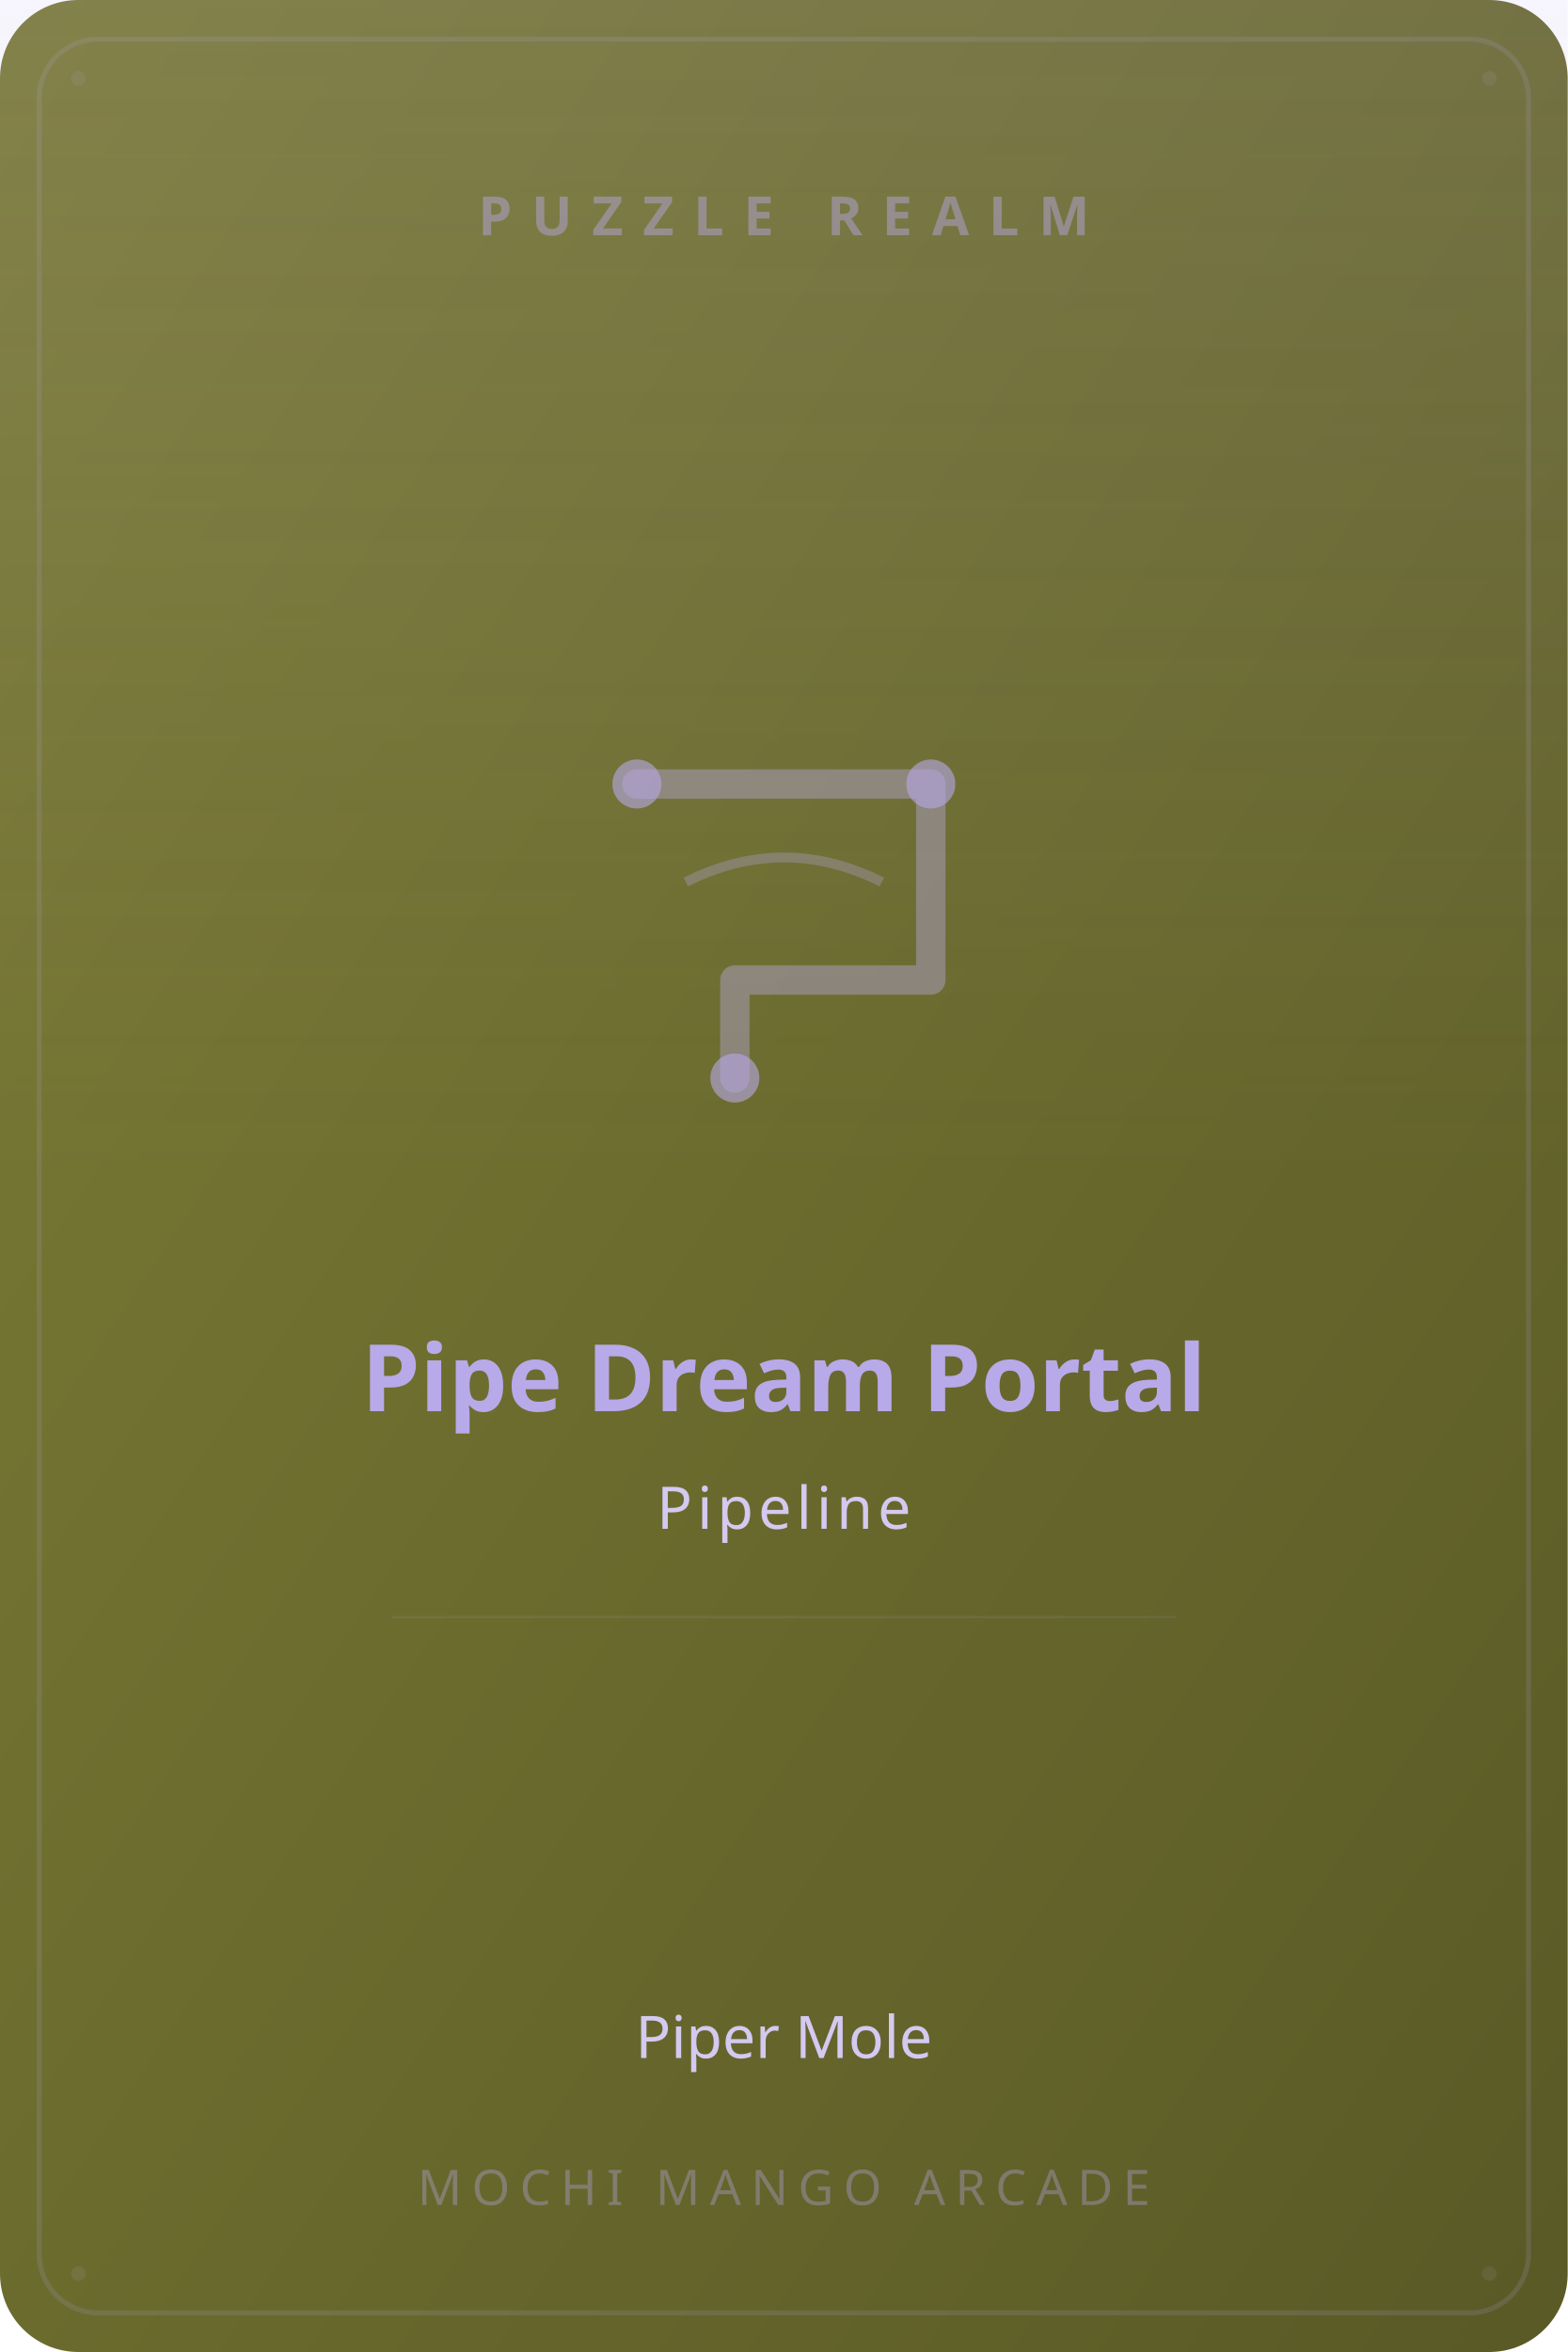
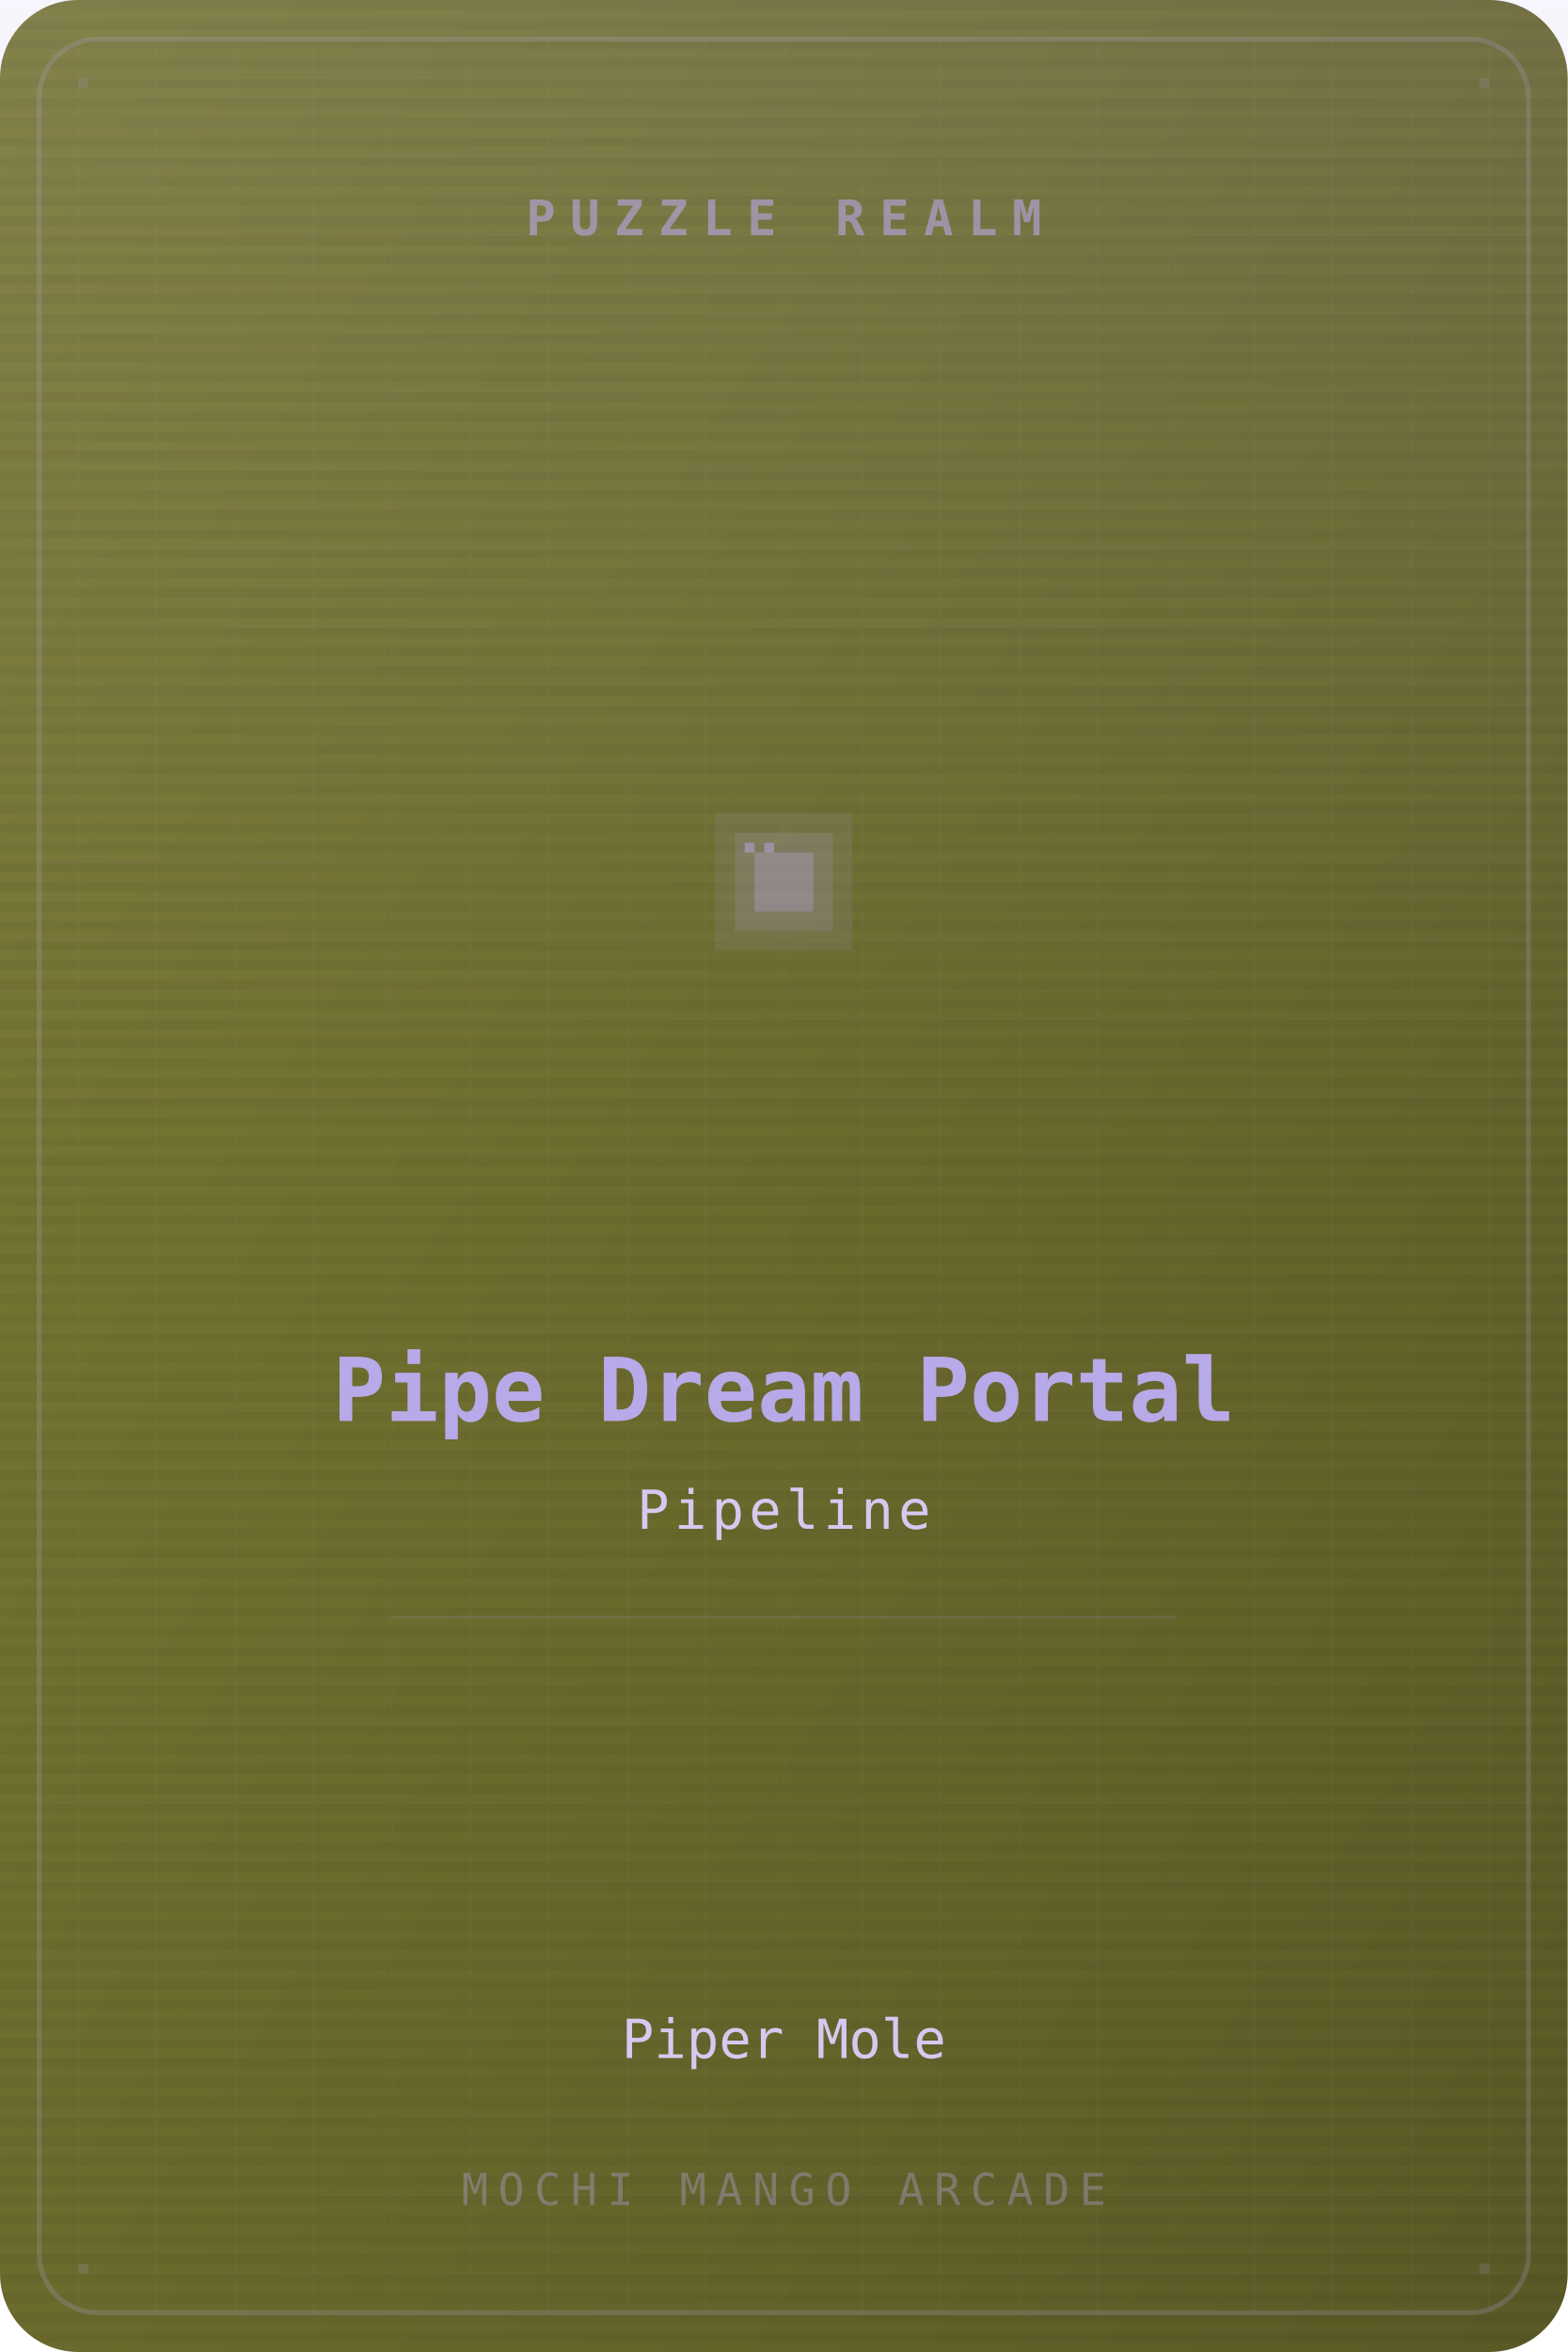
<svg xmlns="http://www.w3.org/2000/svg" viewBox="0 0 320 480">
  <defs>
    <linearGradient id="b" x1="0" y1="0" x2="1" y2="1">
      <stop offset="0%" stop-color="hsl(60,40%,35%)" />
      <stop offset="100%" stop-color="hsl(60,40%,25%)" />
    </linearGradient>
    <linearGradient id="g" x1=".5" y1="0" x2=".5" y2="1">
      <stop offset="0%" stop-color="#b8a9e8" stop-opacity=".12" />
      <stop offset="100%" stop-color="#b8a9e8" stop-opacity="0" />
    </linearGradient>
+     <pattern id="scan" width="4" height="4" patternUnits="userSpaceOnUse">
+       <rect width="4" height="2" fill="#000" opacity=".04" />
+     </pattern>
+     <pattern id="grid" width="16" height="16" patternUnits="userSpaceOnUse">
+       <rect width="16" height="16" fill="none" stroke="#b8a9e8" stroke-width=".3" opacity=".04" />
+     </pattern>
  </defs>
  <rect width="320" height="480" rx="16" fill="url(#b)" />
-   <rect x="8" y="8" width="304" height="464" rx="12" fill="none" stroke="#b8a9e8" stroke-width="1" opacity=".15" />
+   <rect width="320" height="480" rx="16" fill="url(#scan)" />
+   <rect x="8" y="8" width="304" height="464" rx="12" fill="url(#grid)" />
+   <rect x="8" y="8" width="304" height="464" rx="12" fill="none" stroke="#b8a9e8" stroke-width="1" opacity=".2" />
  <rect x="0" y="0" width="320" height="240" fill="url(#g)" />
-   <text x="160" y="48" text-anchor="middle" fill="#b8a9e8" font-size="11" font-weight="600" font-family="Outfit,sans-serif" opacity=".45" letter-spacing="4">PUZZLE REALM</text>
+   <text x="160" y="48" text-anchor="middle" fill="#b8a9e8" font-size="10" font-weight="700" font-family="monospace" opacity=".6" letter-spacing="3">PUZZLE REALM</text>
  <g transform="translate(0,20)">
-     <path d="M130 140 H190 V180 H150 V200" stroke="#b8a9e8" stroke-width="6" fill="none" opacity=".4" stroke-linecap="round" stroke-linejoin="round" />
-     <circle cx="130" cy="140" r="5" fill="#b8a9e8" opacity=".6" />
-     <circle cx="190" cy="140" r="5" fill="#b8a9e8" opacity=".6" />
-     <circle cx="150" cy="200" r="5" fill="#b8a9e8" opacity=".6" />
-     <path d="M140 160 Q160 150 180 160" stroke="#b8a9e8" stroke-width="2" fill="none" opacity=".3" />
+     <rect x="146" y="146" width="28" height="28" fill="#b8a9e8" opacity="0.1" />
+     <rect x="150" y="150" width="20" height="20" fill="#b8a9e8" opacity="0.15" />
+     <rect x="154" y="154" width="12" height="12" fill="#b8a9e8" opacity="0.3" />
+     <rect x="152" y="152" width="2" height="2" fill="#b8a9e8" opacity="0.5" />
+     <rect x="156" y="152" width="2" height="2" fill="#b8a9e8" opacity="0.5" />
  </g>
-   <text x="160" y="288" text-anchor="middle" fill="#b8a9e8" font-size="19" font-weight="700" font-family="Fredoka,Outfit,sans-serif">Pipe Dream Portal</text>
-   <text x="160" y="312" text-anchor="middle" fill="#d4c9f0" font-size="12" font-family="Outfit,sans-serif" letter-spacing="1">Pipeline</text>
-   <line x1="80" y1="330" x2="240" y2="330" stroke="#b8a9e8" stroke-width=".5" opacity=".1" />
-   <text x="160" y="420" text-anchor="middle" fill="#d4c9f0" font-size="12" font-family="Outfit,sans-serif">Piper Mole</text>
-   <text x="160" y="450" text-anchor="middle" fill="#b8a9e8" font-size="10" font-family="Outfit,sans-serif" opacity=".35" letter-spacing="2">MOCHI MANGO ARCADE</text>
-   <circle cx="16" cy="16" r="1.5" fill="#b8a9e8" opacity=".1" />
-   <circle cx="304" cy="16" r="1.5" fill="#b8a9e8" opacity=".1" />
-   <circle cx="16" cy="464" r="1.5" fill="#b8a9e8" opacity=".1" />
-   <circle cx="304" cy="464" r="1.5" fill="#b8a9e8" opacity=".1" />
+   <text x="160" y="290" text-anchor="middle" fill="#b8a9e8" font-size="18" font-weight="700" font-family="monospace">Pipe Dream Portal</text>
+   <text x="160" y="312" text-anchor="middle" fill="#d4c9f0" font-size="11" font-family="monospace" letter-spacing="1">Pipeline</text>
+   <line x1="80" y1="330" x2="240" y2="330" stroke="#b8a9e8" stroke-width=".5" opacity=".15" />
+   <text x="160" y="420" text-anchor="middle" fill="#d4c9f0" font-size="11" font-family="monospace">Piper Mole</text>
+   <text x="160" y="450" text-anchor="middle" fill="#b8a9e8" font-size="9" font-family="monospace" opacity=".35" letter-spacing="2">MOCHI MANGO ARCADE</text>
+   <rect x="16" y="16" width="2" height="2" fill="#b8a9e8" opacity=".15" />
+   <rect x="302" y="16" width="2" height="2" fill="#b8a9e8" opacity=".15" />
+   <rect x="16" y="462" width="2" height="2" fill="#b8a9e8" opacity=".15" />
+   <rect x="302" y="462" width="2" height="2" fill="#b8a9e8" opacity=".15" />
</svg>
